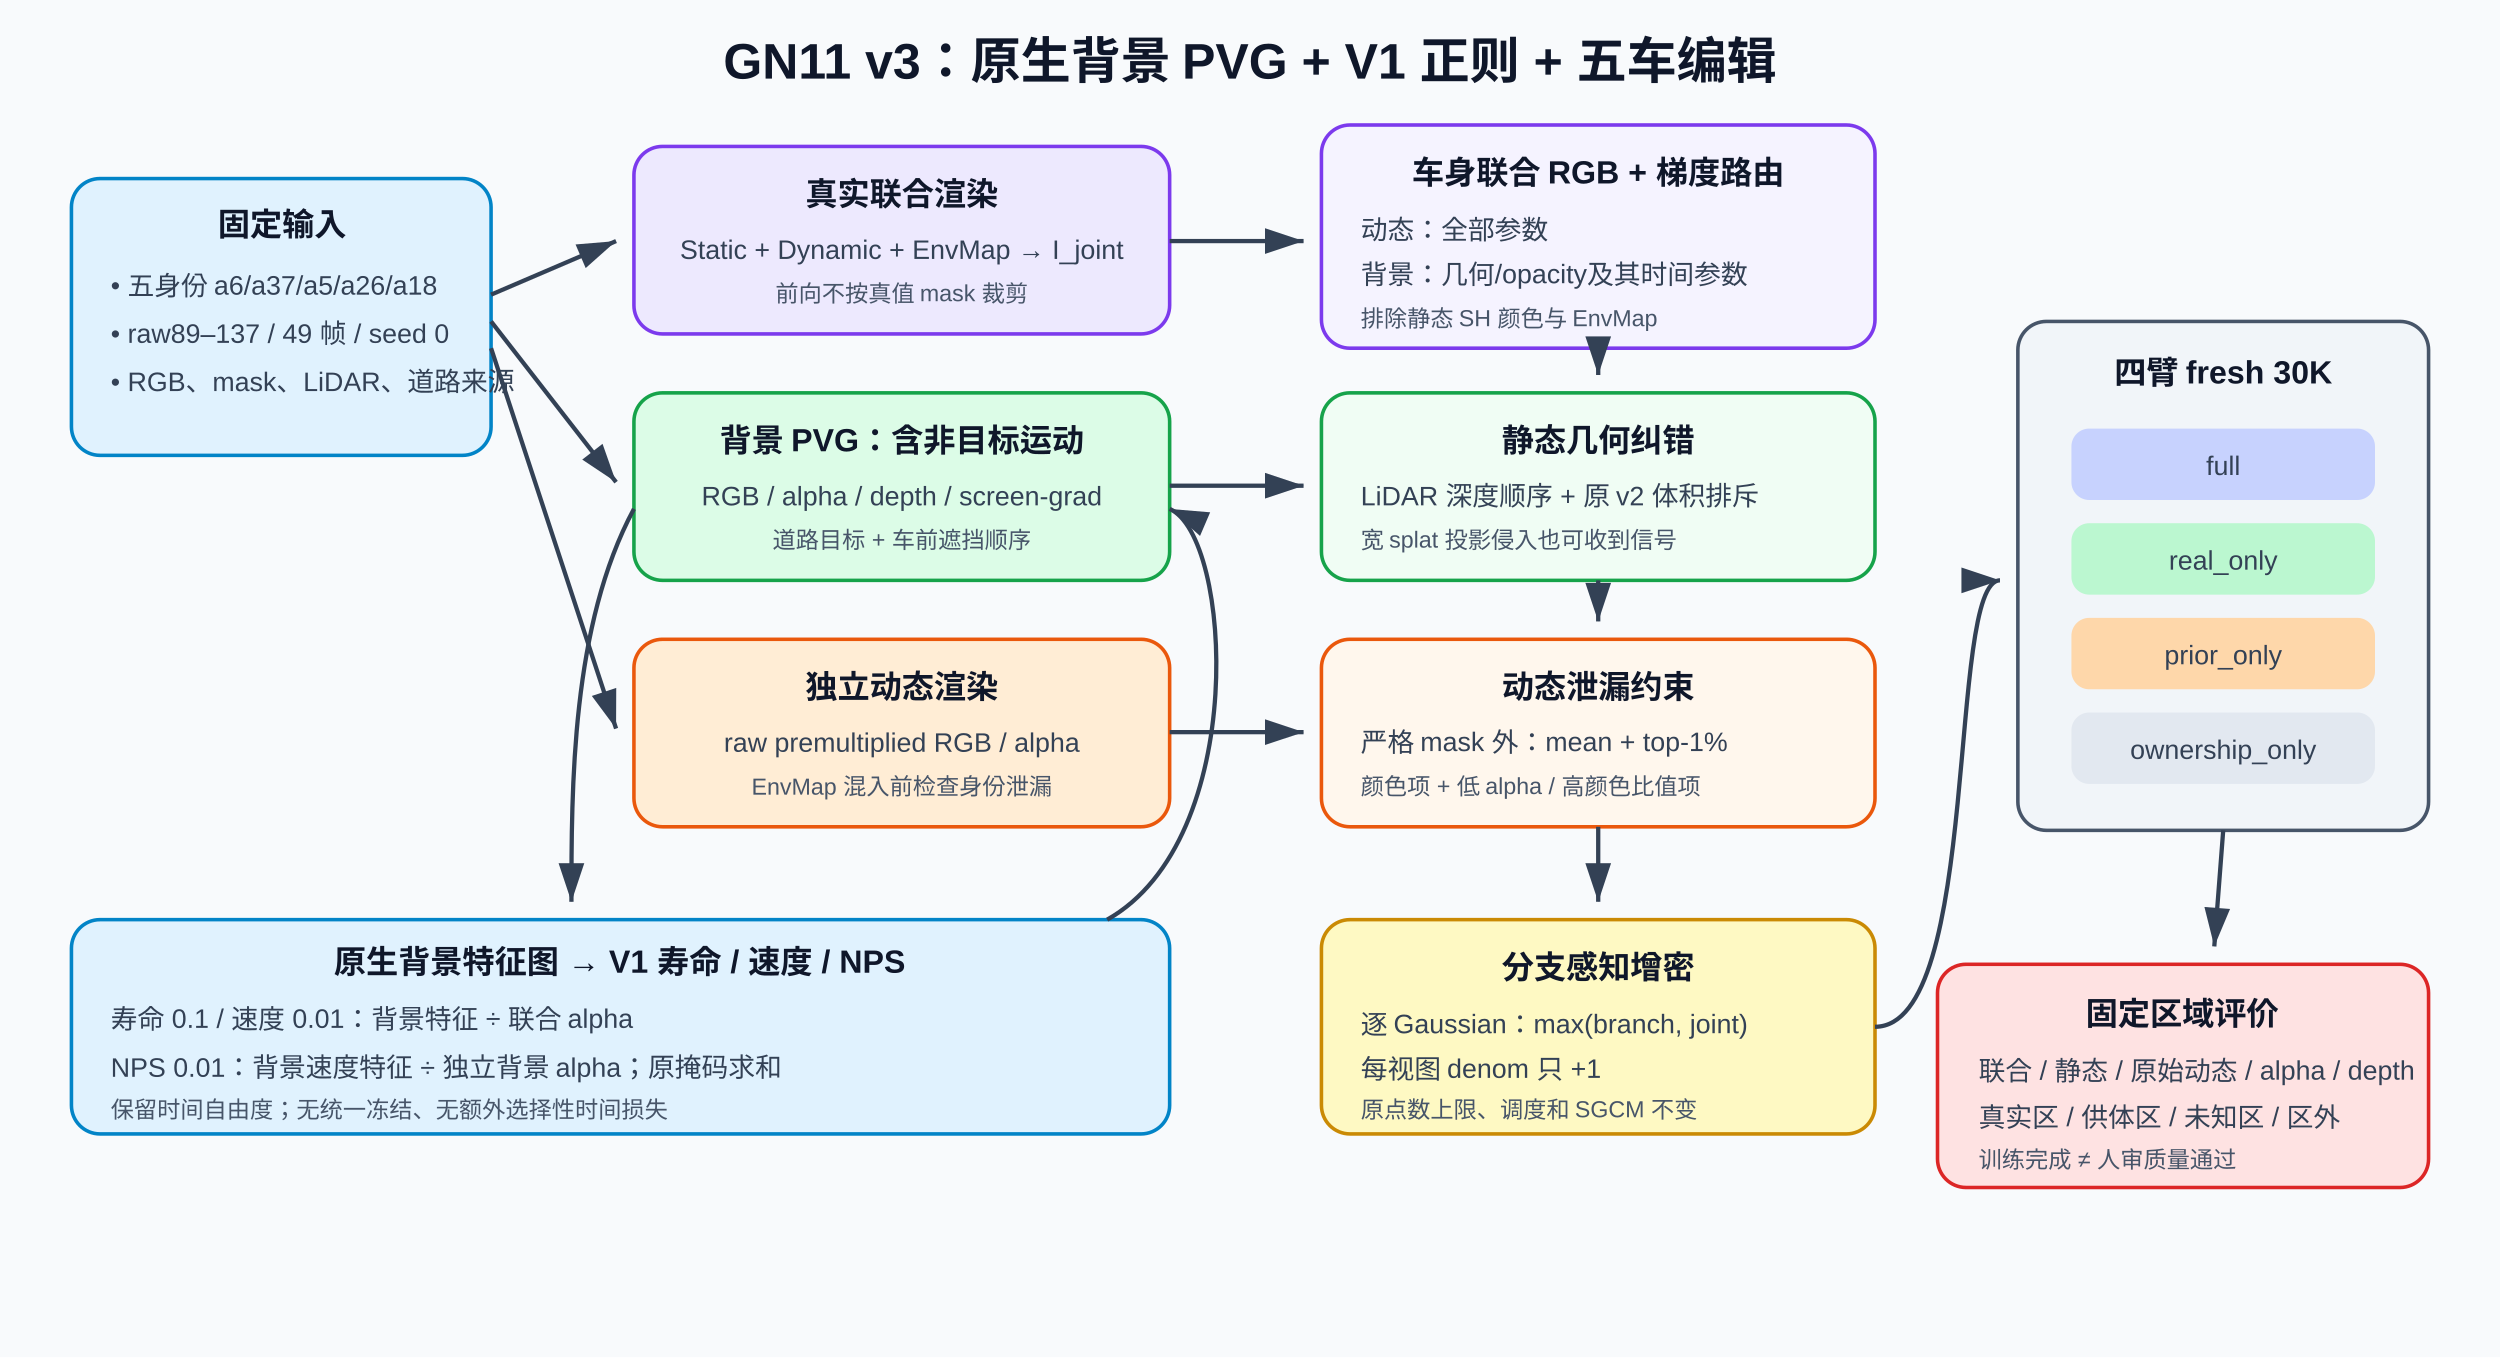
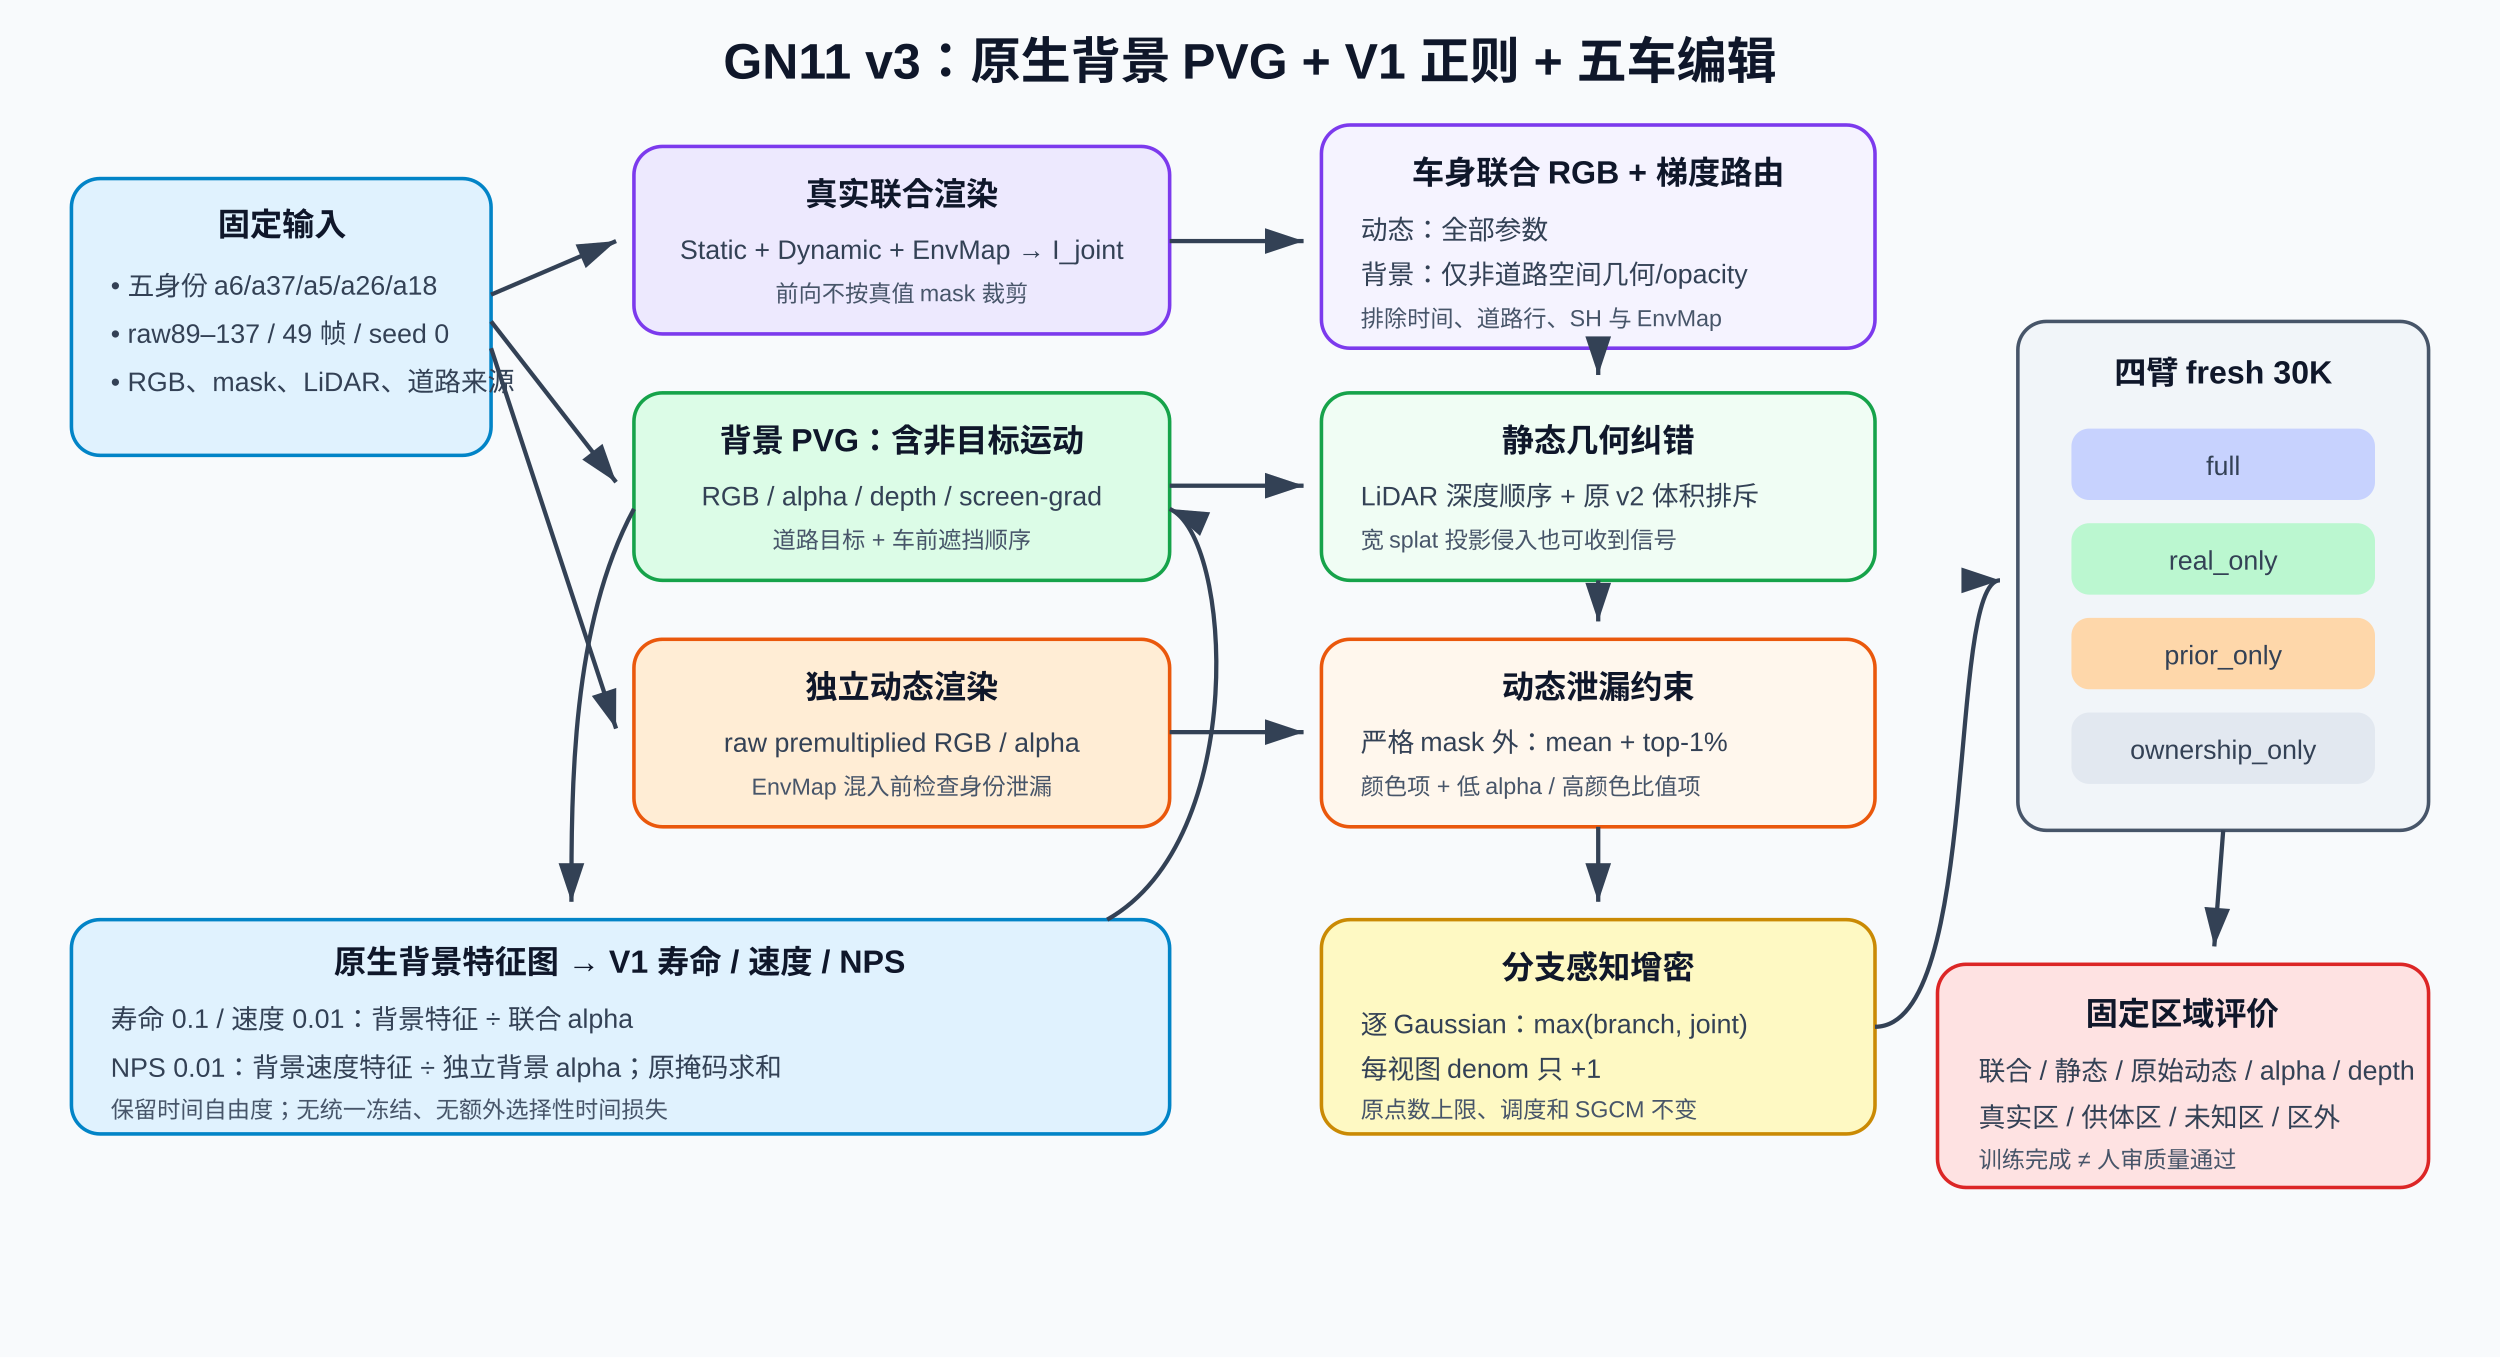
<svg xmlns="http://www.w3.org/2000/svg" width="1400" height="760" viewBox="0 0 1400 760">
  <defs>
    <marker id="arrow" markerWidth="10" markerHeight="10" refX="9" refY="3" orient="auto" markerUnits="strokeWidth">
      <path d="M0,0 L0,6 L9,3 z" fill="#334155" />
    </marker>
    <style>
      .title{font:700 28px Arial,"Microsoft YaHei",sans-serif;fill:#0f172a}
      .h{font:700 18px Arial,"Microsoft YaHei",sans-serif;fill:#0f172a}
      .t{font:15px Arial,"Microsoft YaHei",sans-serif;fill:#334155}
      .s{font:13px Arial,"Microsoft YaHei",sans-serif;fill:#475569}
      .box{rx:16;ry:16;stroke-width:2}
      .line{stroke:#334155;stroke-width:2.4;fill:none;marker-end:url(#arrow)}
    </style>
  </defs>
  <rect width="1400" height="760" fill="#f8fafc" />
  <text x="700" y="44" text-anchor="middle" class="title">GN11 v3：原生背景 PVG + V1 正则 + 五车编辑</text>
  <rect class="box" x="40" y="100" width="235" height="155" fill="#e0f2fe" stroke="#0284c7" />
  <text x="158" y="132" text-anchor="middle" class="h">固定输入</text>
  <text x="62" y="165" class="t">• 五身份 a6/a37/a5/a26/a18</text>
  <text x="62" y="192" class="t">• raw89–137 / 49 帧 / seed 0</text>
  <text x="62" y="219" class="t">• RGB、mask、LiDAR、道路来源</text>
  <rect class="box" x="355" y="82" width="300" height="105" fill="#ede9fe" stroke="#7c3aed" />
  <text x="505" y="115" text-anchor="middle" class="h">真实联合渲染</text>
  <text x="505" y="145" text-anchor="middle" class="t">Static + Dynamic + EnvMap → I_joint</text>
  <text x="505" y="169" text-anchor="middle" class="s">前向不按真值 mask 裁剪</text>
  <rect class="box" x="355" y="220" width="300" height="105" fill="#dcfce7" stroke="#16a34a" />
  <text x="505" y="253" text-anchor="middle" class="h">背景 PVG：含非目标运动</text>
  <text x="505" y="283" text-anchor="middle" class="t">RGB / alpha / depth / screen-grad</text>
  <text x="505" y="307" text-anchor="middle" class="s">道路目标 + 车前遮挡顺序</text>
  <rect class="box" x="355" y="358" width="300" height="105" fill="#ffedd5" stroke="#ea580c" />
  <text x="505" y="391" text-anchor="middle" class="h">独立动态渲染</text>
  <text x="505" y="421" text-anchor="middle" class="t">raw premultiplied RGB / alpha</text>
  <text x="505" y="445" text-anchor="middle" class="s">EnvMap 混入前检查身份泄漏</text>
  <path class="line" d="M275 165 L345 135" />
  <path class="line" d="M275 180 L345 270" />
  <path class="line" d="M275 195 L345 408" />
  <rect class="box" x="740" y="70" width="310" height="125" fill="#f5f3ff" stroke="#7c3aed" />
  <text x="895" y="103" text-anchor="middle" class="h">车身联合 RGB + 梯度路由</text>
  <text x="762" y="134" class="t">动态：全部参数</text>
-   <text x="762" y="159" class="t">背景：几何/opacity及其时间参数</text>
-   <text x="762" y="183" class="s">排除静态 SH 颜色与 EnvMap</text>
+   <text x="762" y="159" class="t">背景：仅非道路空间几何/opacity</text>
+   <text x="762" y="183" class="s">排除时间、道路行、SH 与 EnvMap</text>
  <rect class="box" x="740" y="220" width="310" height="105" fill="#f0fdf4" stroke="#16a34a" />
  <text x="895" y="253" text-anchor="middle" class="h">静态几何纠错</text>
  <text x="762" y="283" class="t">LiDAR 深度顺序 + 原 v2 体积排斥</text>
  <text x="762" y="307" class="s">宽 splat 投影侵入也可收到信号</text>
  <rect class="box" x="740" y="358" width="310" height="105" fill="#fff7ed" stroke="#ea580c" />
  <text x="895" y="391" text-anchor="middle" class="h">动态泄漏约束</text>
  <text x="762" y="421" class="t">严格 mask 外：mean + top-1%</text>
  <text x="762" y="445" class="s">颜色项 + 低 alpha / 高颜色比值项</text>
  <path class="line" d="M655 135 L730 135" />
  <path class="line" d="M655 272 L730 272" />
  <path class="line" d="M655 410 L730 410" />
  <rect class="box" x="740" y="515" width="310" height="120" fill="#fef9c3" stroke="#ca8a04" />
  <text x="895" y="548" text-anchor="middle" class="h">分支感知增密</text>
  <text x="762" y="579" class="t">逐 Gaussian：max(branch, joint)</text>
  <text x="762" y="604" class="t">每视图 denom 只 +1</text>
  <text x="762" y="626" class="s">原点数上限、调度和 SGCM 不变</text>
  <path class="line" d="M895 195 L895 210" />
  <path class="line" d="M895 325 L895 348" />
  <path class="line" d="M895 463 L895 505" />
  <rect class="box" x="40" y="515" width="615" height="120" fill="#e0f2fe" stroke="#0284c7" />
  <text x="347" y="545" text-anchor="middle" class="h">原生背景特征图 → V1 寿命 / 速度 / NPS</text>
  <text x="62" y="576" class="t">寿命 0.1 / 速度 0.01：背景特征 ÷ 联合 alpha</text>
  <text x="62" y="603" class="t">NPS 0.01：背景速度特征 ÷ 独立背景 alpha；原掩码求和</text>
  <text x="62" y="626" class="s">保留时间自由度；无统一冻结、无额外选择性时间损失</text>
  <path class="line" d="M355 285 C320 350 320 440 320 505" />
  <path class="line" d="M620 515 C700 470 690 300 655 285" />
  <rect class="box" x="1130" y="180" width="230" height="285" fill="#f1f5f9" stroke="#475569" />
  <text x="1245" y="215" text-anchor="middle" class="h">四臂 fresh 30K</text>
  <rect x="1160" y="240" width="170" height="40" rx="10" fill="#c7d2fe" />
  <text x="1245" y="266" text-anchor="middle" class="t">full</text>
  <rect x="1160" y="293" width="170" height="40" rx="10" fill="#bbf7d0" />
  <text x="1245" y="319" text-anchor="middle" class="t">real_only</text>
  <rect x="1160" y="346" width="170" height="40" rx="10" fill="#fed7aa" />
  <text x="1245" y="372" text-anchor="middle" class="t">prior_only</text>
  <rect x="1160" y="399" width="170" height="40" rx="10" fill="#e2e8f0" />
  <text x="1245" y="425" text-anchor="middle" class="t">ownership_only</text>
  <path class="line" d="M1050 575 C1110 575 1090 325 1120 325" />
  <rect class="box" x="1085" y="540" width="275" height="125" fill="#fee2e2" stroke="#dc2626" />
  <text x="1222" y="574" text-anchor="middle" class="h">固定区域评价</text>
  <text x="1108" y="605" class="t">联合 / 静态 / 原始动态 / alpha / depth</text>
  <text x="1108" y="631" class="t">真实区 / 供体区 / 未知区 / 区外</text>
  <text x="1108" y="654" class="s">训练完成 ≠ 人审质量通过</text>
  <path class="line" d="M1245 465 L1240 530" />
</svg>
